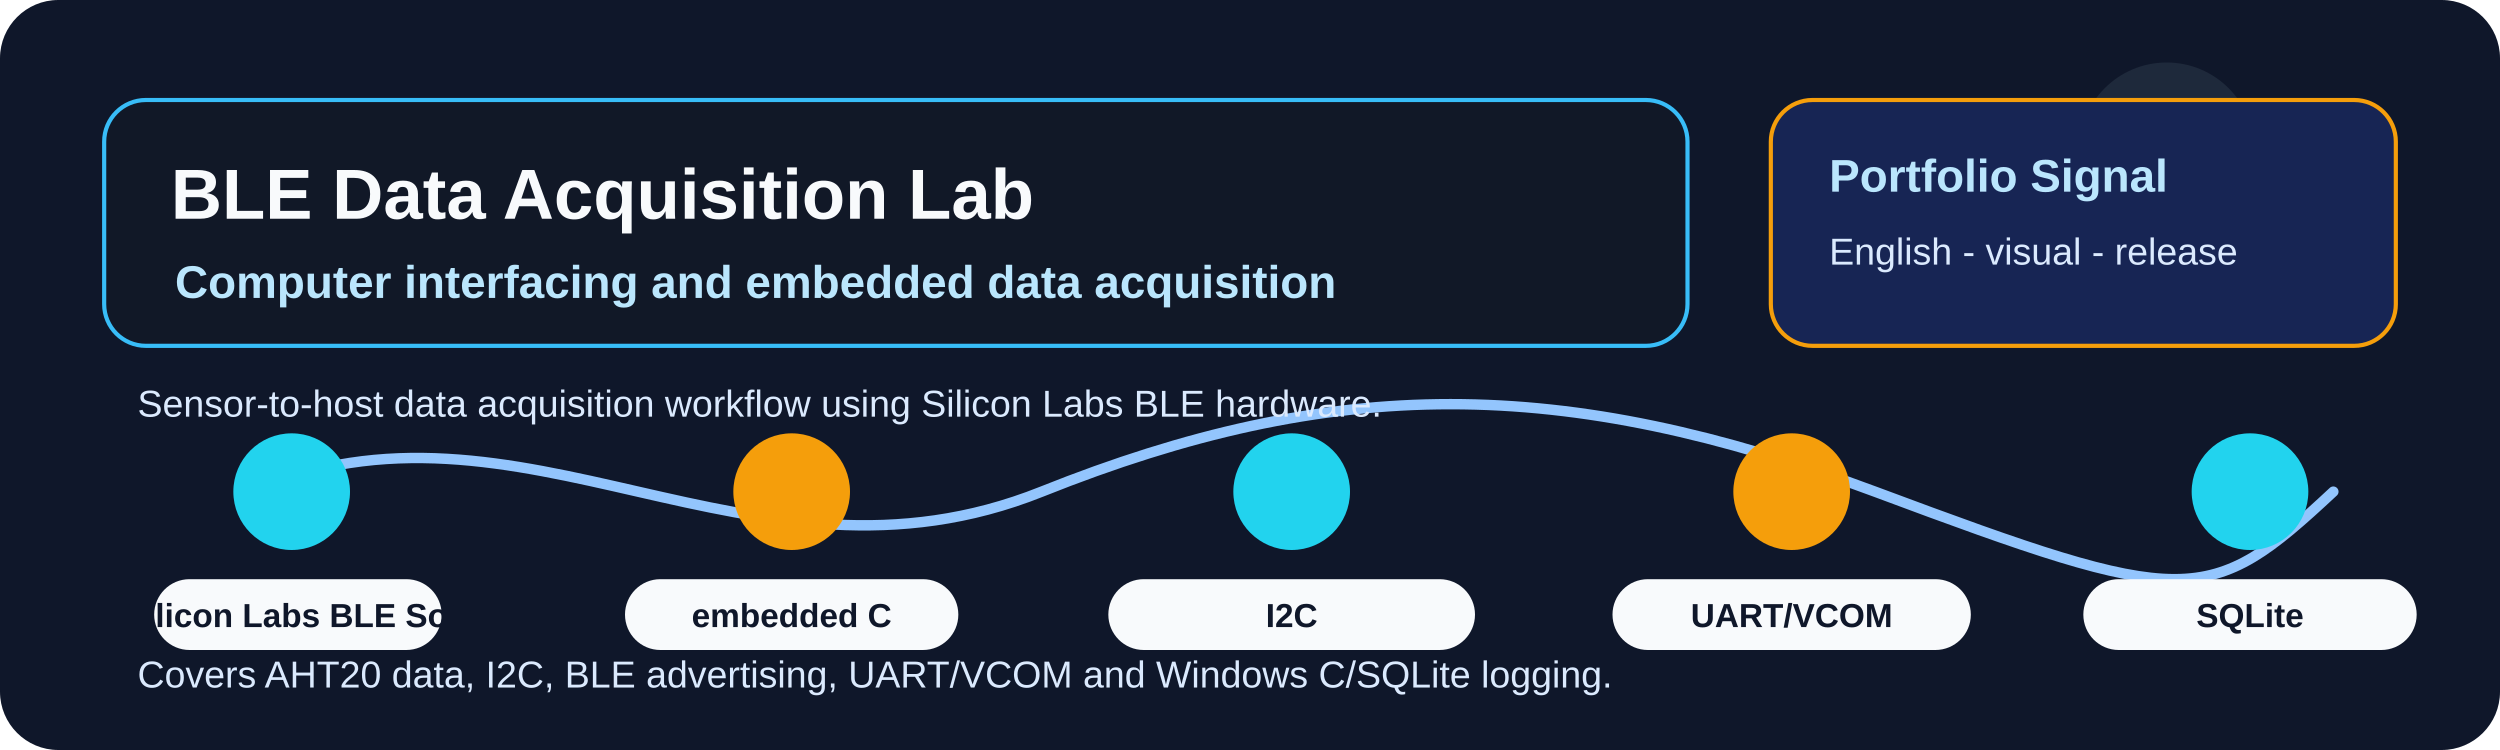
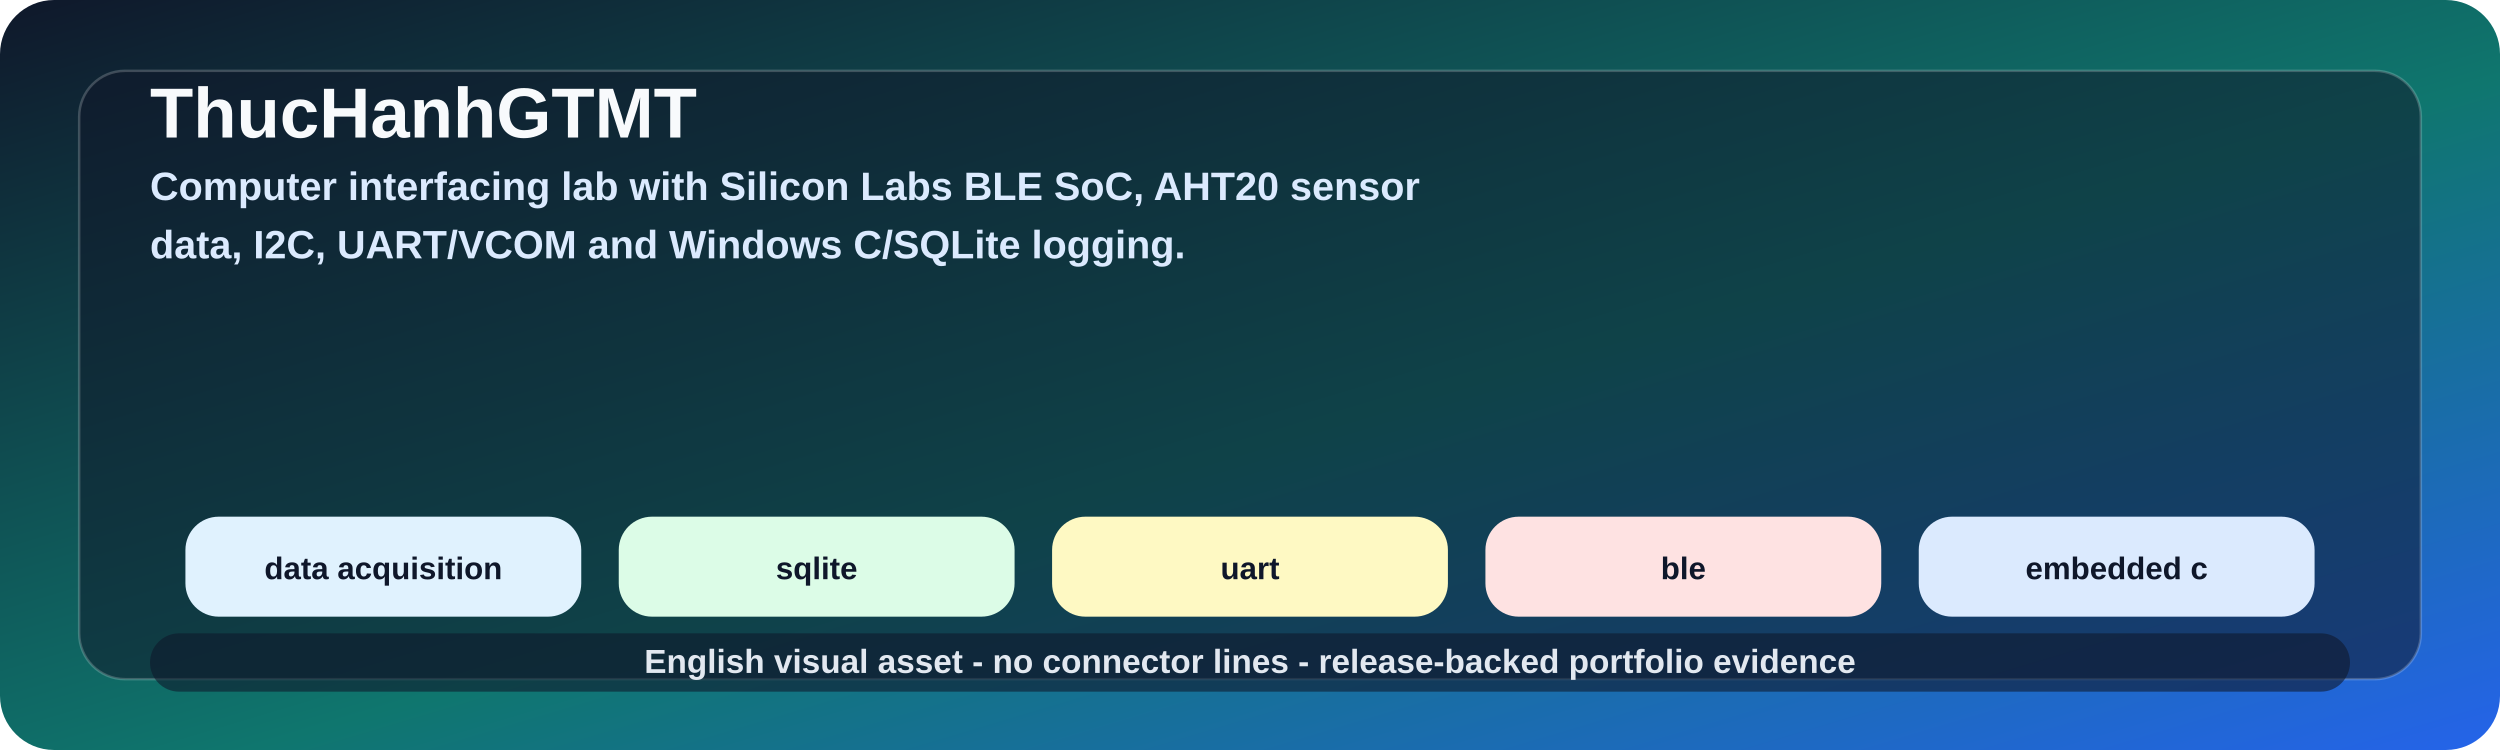
<svg xmlns="http://www.w3.org/2000/svg" width="1200" height="360" viewBox="0 0 1200 360" role="img" aria-labelledby="title desc">
-   <style>
-     .bg { fill: #0f172a; }
-     .panel { fill: #111827; stroke: #38bdf8; stroke-width: 2; }
-     .panel2 { fill: #172554; stroke: #f59e0b; stroke-width: 2; }
-     .title { font: 800 34px Segoe UI, Arial, sans-serif; fill: #f8fafc; }
-     .subtitle { font: 600 22px Segoe UI, Arial, sans-serif; fill: #bae6fd; }
-     .body { font: 500 18px Segoe UI, Arial, sans-serif; fill: #dbeafe; }
-     .small { font: 700 16px Segoe UI, Arial, sans-serif; fill: #0f172a; }
-     .chip { fill: #f8fafc; }
-     .node { fill: #22d3ee; }
-     .node2 { fill: #f59e0b; }
-     .wire { stroke: #93c5fd; stroke-width: 5; stroke-linecap: round; }
-     .pulse { animation: pulse 2.4s ease-in-out infinite; transform-origin: center; }
-     @keyframes pulse { 0%, 100% { opacity: .55; transform: scale(.96); } 50% { opacity: 1; transform: scale(1.04); } }
-   </style>
-   <rect class="bg" width="1200" height="360" rx="28" />
-   <circle cx="1040" cy="72" r="42" fill="#1e293b" />
-   <circle class="pulse" cx="1040" cy="72" r="24" fill="#38bdf8" opacity=".85" />
-   <rect x="50" y="48" width="760" height="118" rx="20" class="panel" />
-   <text x="82" y="105" class="title">BLE Data Acquisition Lab</text>
-   <text x="84" y="143" class="subtitle">Computer interfacing and embedded data acquisition</text>
-   <rect x="850" y="48" width="300" height="118" rx="20" class="panel2" />
-   <text x="878" y="92" class="subtitle">Portfolio Signal</text>
-   <text x="878" y="127" class="body">English - visual - release</text>
-   <path d="M120 236 C 250 180, 360 292, 500 236 S 750 180, 900 236 S 1060 292, 1120 236" class="wire" fill="none" />
+   <defs>
+     <linearGradient id="bg" x1="0" y1="0" x2="1" y2="1">
+       <stop offset="0%" stop-color="#0f172a" />
+       <stop offset="55%" stop-color="#0f766e" />
+       <stop offset="100%" stop-color="#2563eb" />
+     </linearGradient>
+     <style>
+       .title { font: 800 34px Segoe UI, Arial, sans-serif; fill: #f8fafc; letter-spacing: 0; }
+       .subtitle { font: 650 19px Segoe UI, Arial, sans-serif; fill: #dbeafe; letter-spacing: 0; }
+       .chipText { font: 800 15px Segoe UI, Arial, sans-serif; fill: #0f172a; letter-spacing: 0; }
+       .caption { font: 700 16px Segoe UI, Arial, sans-serif; fill: #e2e8f0; letter-spacing: 0; }
+       .panel { fill: rgba(15,23,42,.54); stroke: rgba(255,255,255,.20); stroke-width: 1.2; }
+       .pulse { animation: pulse 3.4s ease-in-out infinite; transform-origin: center; }
+       .soft { animation: soft 4.8s ease-in-out infinite; transform-origin: center; }
+       @keyframes pulse { 0%, 100% { opacity: .78; transform: scale(.99); } 50% { opacity: 1; transform: scale(1.02); } }
+       @keyframes soft { 0%, 100% { opacity: .68; } 50% { opacity: 1; } }
+     </style>
+   </defs>
+   <rect width="1200" height="360" rx="26" fill="url(#bg)" />
+   <rect x="38" y="34" width="1124" height="292" rx="22" class="panel" />
+   <text x="72" y="66" class="title">ThucHanhGTMT</text>
+   <text x="72" y="96" class="subtitle">Computer interfacing lab with Silicon Labs BLE SoC, AHT20 sensor</text>
+   <text x="72" y="124" class="subtitle">data, I2C, UART/VCOM and Windows C/SQLite logging.</text>
  <g>
-     <circle class="node pulse" cx="140" cy="236" r="28" />
-     <circle class="node2 pulse" cx="380" cy="236" r="28" />
-     <circle class="node pulse" cx="620" cy="236" r="28" />
-     <circle class="node2 pulse" cx="860" cy="236" r="28" />
-     <circle class="node pulse" cx="1080" cy="236" r="28" />
+     <g class="pulse">
+       <rect x="89" y="248" width="190" height="48" rx="16" fill="#e0f2fe" />
+       <text x="184.0" y="278" text-anchor="middle" class="chipText">data acquisition</text>
+     </g>
+     <g class="pulse">
+       <rect x="297" y="248" width="190" height="48" rx="16" fill="#dcfce7" />
+       <text x="392.0" y="278" text-anchor="middle" class="chipText">sqlite</text>
+     </g>
+     <g class="pulse">
+       <rect x="505" y="248" width="190" height="48" rx="16" fill="#fef9c3" />
+       <text x="600.0" y="278" text-anchor="middle" class="chipText">uart</text>
+     </g>
+     <g class="pulse">
+       <rect x="713" y="248" width="190" height="48" rx="16" fill="#fee2e2" />
+       <text x="808.0" y="278" text-anchor="middle" class="chipText">ble</text>
+     </g>
+     <g class="pulse">
+       <rect x="921" y="248" width="190" height="48" rx="16" fill="#dbeafe" />
+       <text x="1016.0" y="278" text-anchor="middle" class="chipText">embedded c</text>
+     </g>
  </g>
-   <g>
-     <rect x="74" y="278" width="138" height="34" rx="17" class="chip" />
-     <text x="143" y="301" text-anchor="middle" class="small">Silicon Labs BLE SoC</text>
-     <rect x="300" y="278" width="160" height="34" rx="17" class="chip" />
-     <text x="380" y="301" text-anchor="middle" class="small">embedded C</text>
-     <rect x="532" y="278" width="176" height="34" rx="17" class="chip" />
-     <text x="620" y="301" text-anchor="middle" class="small">I2C</text>
-     <rect x="774" y="278" width="172" height="34" rx="17" class="chip" />
-     <text x="860" y="301" text-anchor="middle" class="small">UART/VCOM</text>
-     <rect x="1000" y="278" width="160" height="34" rx="17" class="chip" />
-     <text x="1080" y="301" text-anchor="middle" class="small">SQLite</text>
-   </g>
-   <text x="66" y="200" class="body">Sensor-to-host data acquisition workflow using Silicon Labs BLE hardware.</text>
-   <text x="66" y="330" class="body">Covers AHT20 data, I2C, BLE advertising, UART/VCOM and Windows C/SQLite logging.</text>
+   <rect x="72" y="304" width="1056" height="28" rx="14" fill="rgba(15,23,42,.58)" />
+   <text x="600.0" y="323" text-anchor="middle" class="caption">English visual asset - no connector lines - release-backed portfolio evidence</text>
</svg>
